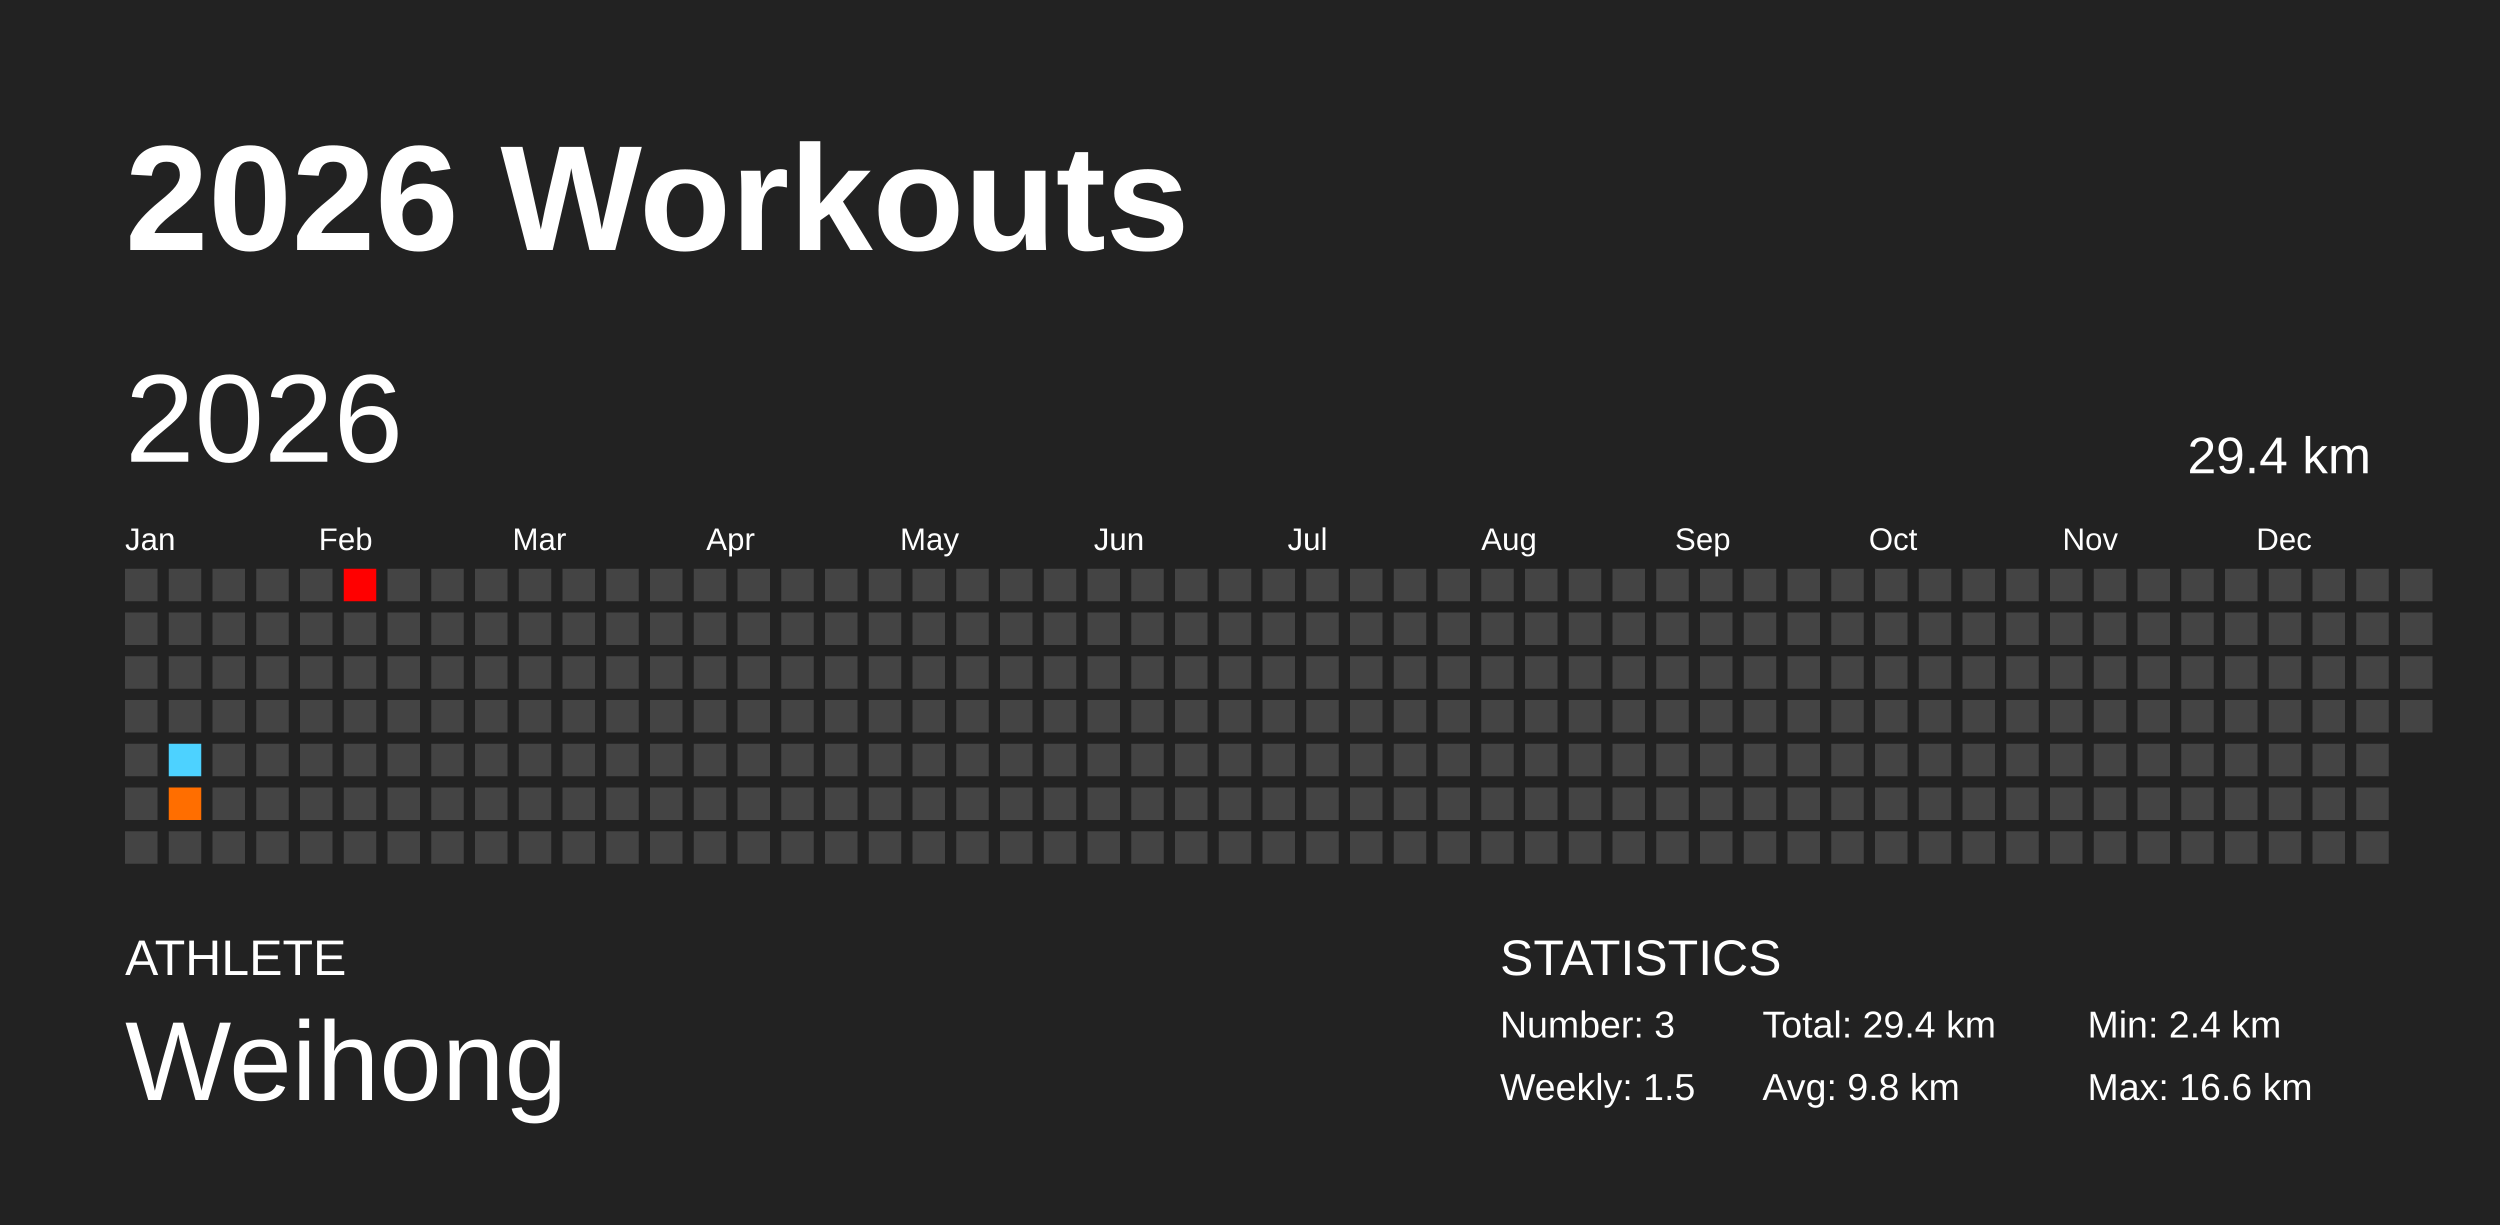
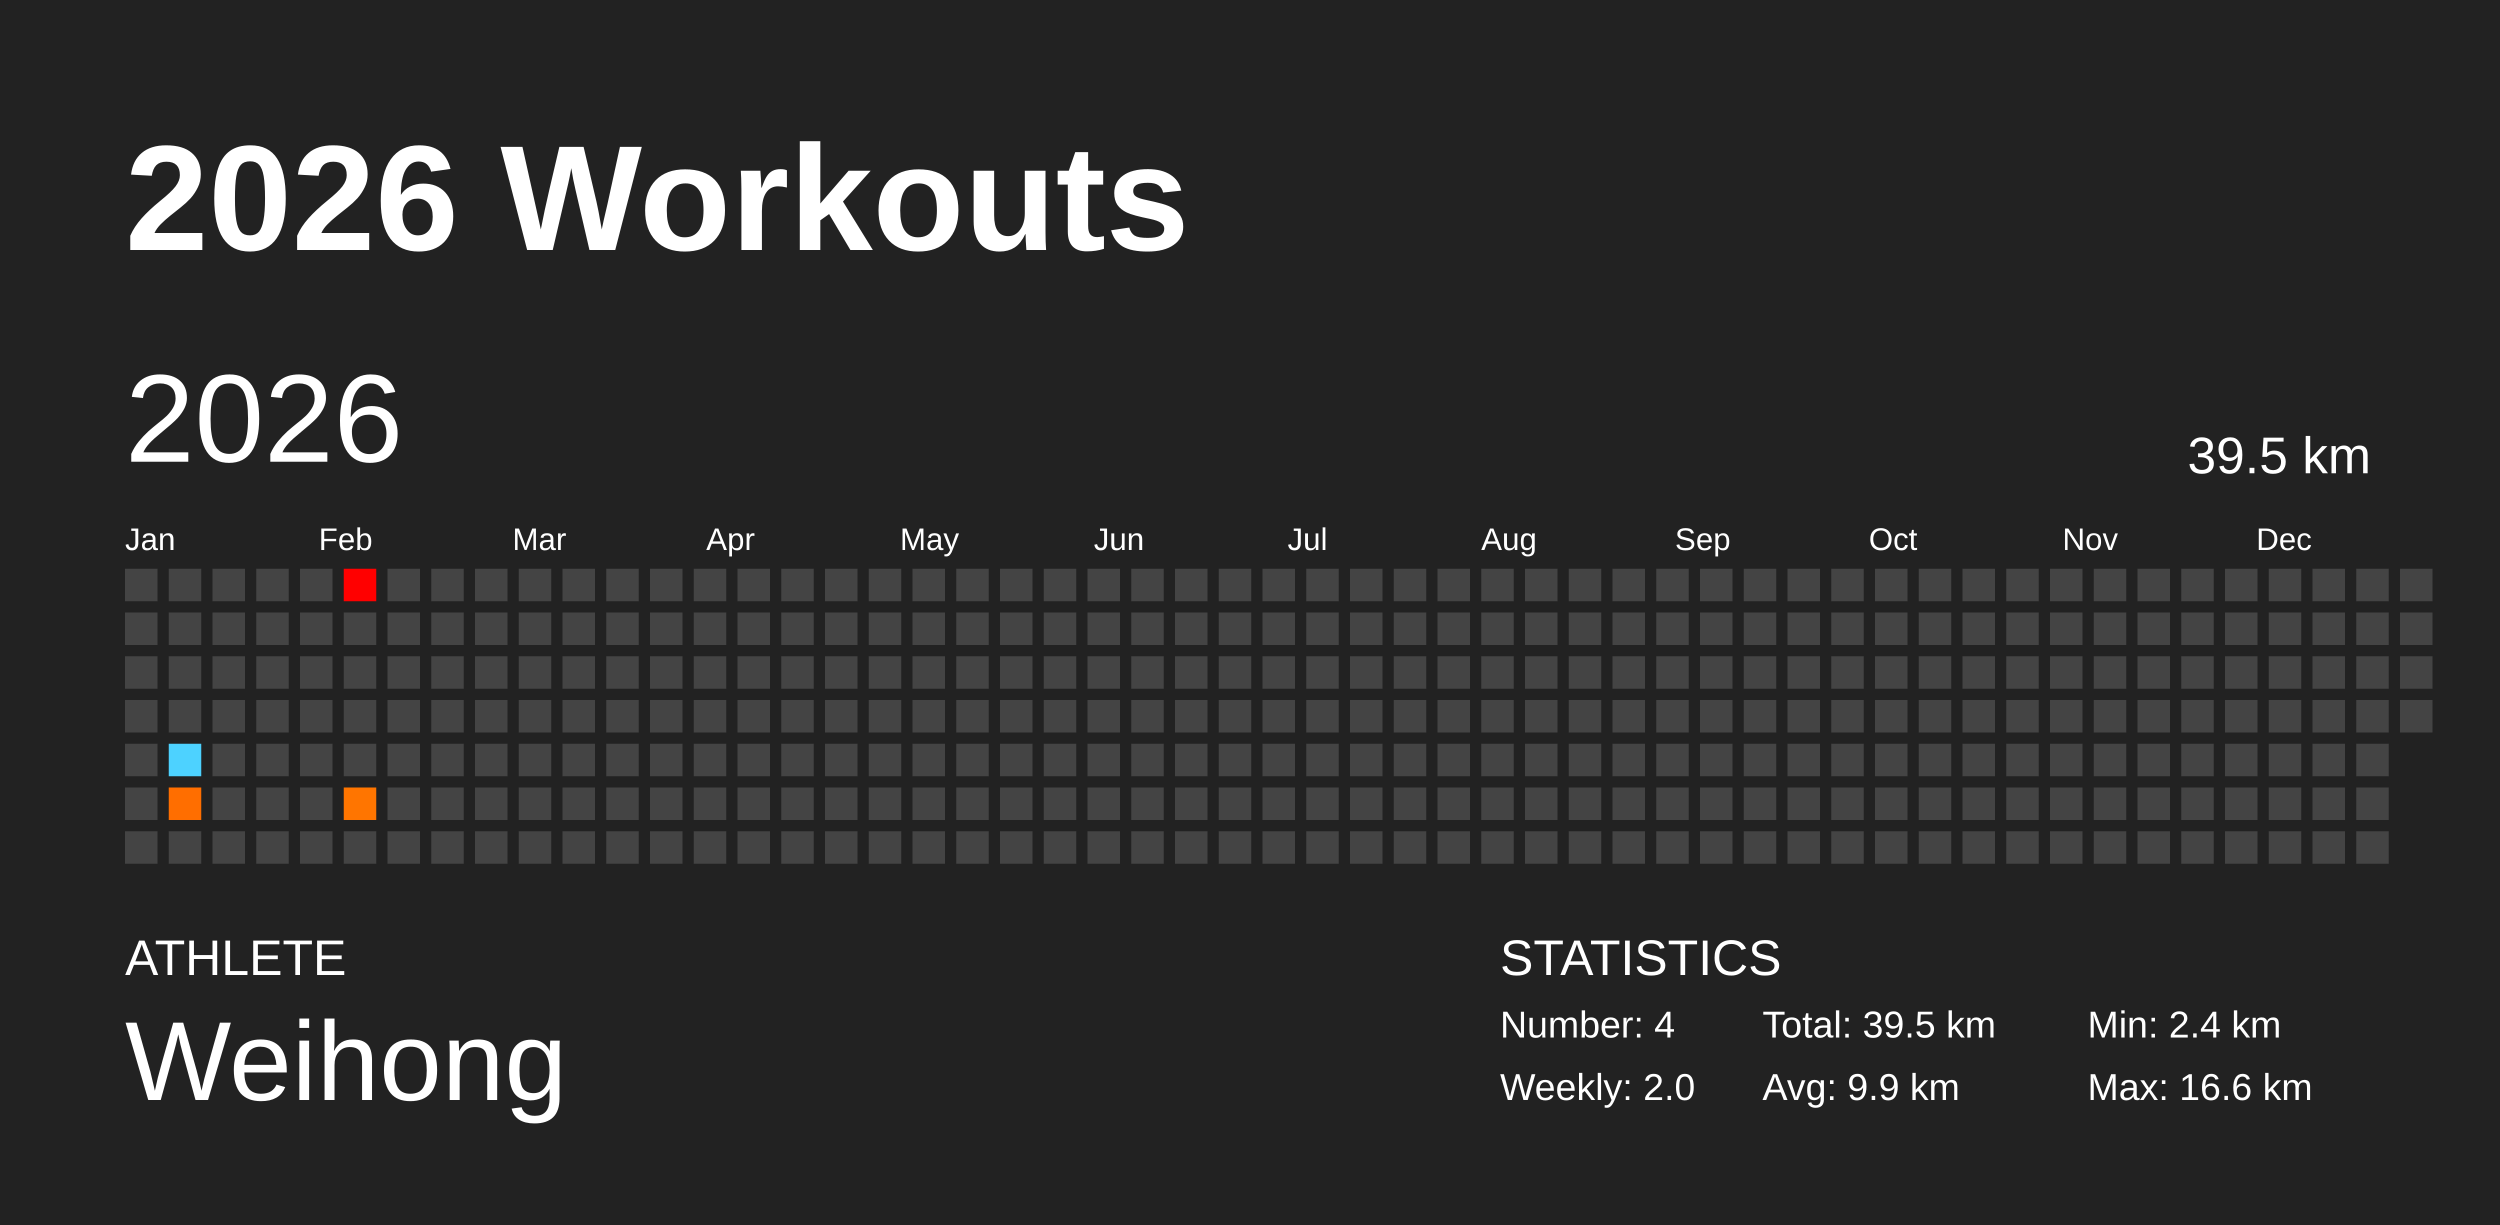
<svg xmlns="http://www.w3.org/2000/svg" baseProfile="full" height="98mm" version="1.1" viewBox="0,0,200,98" width="200mm">
  <defs />
  <rect fill="#222222" height="98" width="200" x="0" y="0" />
  <text fill="#FFFFFF" style="font-size:12px; font-family:Arial; font-weight:bold;" x="10" y="20">2026 Workouts</text>
  <text fill="#FFFFFF" style="font-size:4px; font-family:Arial" x="10" y="78">ATHLETE</text>
  <text fill="#FFFFFF" style="font-size:9px; font-family:Arial" x="10" y="88">Weihong</text>
  <text fill="#FFFFFF" style="font-size:4px; font-family:Arial" x="120" y="78">STATISTICS</text>
-   <text fill="#FFFFFF" style="font-size:3px; font-family:Arial" x="120" y="83">Number: 3</text>
-   <text fill="#FFFFFF" style="font-size:3px; font-family:Arial" x="120" y="88">Weekly: 1.5</text>
-   <text fill="#FFFFFF" style="font-size:3px; font-family:Arial" x="141" y="83">Total: 29.4 km</text>
-   <text fill="#FFFFFF" style="font-size:3px; font-family:Arial" x="141" y="88">Avg: 9.8 km</text>
+   <text fill="#FFFFFF" style="font-size:3px; font-family:Arial" x="120" y="83">Number: 4</text>
+   <text fill="#FFFFFF" style="font-size:3px; font-family:Arial" x="120" y="88">Weekly: 2.0</text>
+   <text fill="#FFFFFF" style="font-size:3px; font-family:Arial" x="141" y="83">Total: 39.5 km</text>
+   <text fill="#FFFFFF" style="font-size:3px; font-family:Arial" x="141" y="88">Avg: 9.9 km</text>
  <text fill="#FFFFFF" style="font-size:3px; font-family:Arial" x="167" y="83">Min: 2.4 km</text>
  <text fill="#FFFFFF" style="font-size:3px; font-family:Arial" x="167" y="88">Max: 16.6 km</text>
  <text dominant-baseline="hanging" fill="#FFFFFF" style="font-size:10.0px; font-family:Arial;" x="10" y="30">2026</text>
-   <text dominant-baseline="hanging" fill="#FFFFFF" style="font-size:4.125px; font-family:Arial;" x="175" y="35">29.4 km</text>
+   <text dominant-baseline="hanging" fill="#FFFFFF" style="font-size:4.125px; font-family:Arial;" x="175" y="35">39.5 km</text>
  <text fill="#FFFFFF" style="font-size:2.5px; font-family:Arial" x="10.0" y="44">Jan</text>
  <text fill="#FFFFFF" style="font-size:2.5px; font-family:Arial" x="25.5" y="44">Feb</text>
  <text fill="#FFFFFF" style="font-size:2.5px; font-family:Arial" x="41.0" y="44">Mar</text>
  <text fill="#FFFFFF" style="font-size:2.5px; font-family:Arial" x="56.5" y="44">Apr</text>
  <text fill="#FFFFFF" style="font-size:2.5px; font-family:Arial" x="72.0" y="44">May</text>
  <text fill="#FFFFFF" style="font-size:2.5px; font-family:Arial" x="87.5" y="44">Jun</text>
  <text fill="#FFFFFF" style="font-size:2.5px; font-family:Arial" x="103.0" y="44">Jul</text>
  <text fill="#FFFFFF" style="font-size:2.5px; font-family:Arial" x="118.5" y="44">Aug</text>
  <text fill="#FFFFFF" style="font-size:2.5px; font-family:Arial" x="134.0" y="44">Sep</text>
  <text fill="#FFFFFF" style="font-size:2.5px; font-family:Arial" x="149.5" y="44">Oct</text>
  <text fill="#FFFFFF" style="font-size:2.5px; font-family:Arial" x="165.0" y="44">Nov</text>
  <text fill="#FFFFFF" style="font-size:2.5px; font-family:Arial" x="180.5" y="44">Dec</text>
  <rect fill="#444444" height="2.6" width="2.6" x="10.0" y="45.5" />
  <rect fill="#444444" height="2.6" width="2.6" x="10.0" y="49.0" />
  <rect fill="#444444" height="2.6" width="2.6" x="10.0" y="52.5" />
  <rect fill="#444444" height="2.6" width="2.6" x="10.0" y="56.0" />
  <rect fill="#444444" height="2.6" width="2.6" x="10.0" y="59.5" />
  <rect fill="#444444" height="2.6" width="2.6" x="10.0" y="63.0" />
  <rect fill="#444444" height="2.6" width="2.6" x="10.0" y="66.5" />
  <rect fill="#444444" height="2.6" width="2.6" x="13.5" y="45.5" />
  <rect fill="#444444" height="2.6" width="2.6" x="13.5" y="49.0" />
  <rect fill="#444444" height="2.6" width="2.6" x="13.5" y="52.5" />
  <rect fill="#444444" height="2.6" width="2.6" x="13.5" y="56.0" />
  <rect fill="#4dd2ff" height="2.6" width="2.6" x="13.5" y="59.5" />
  <rect fill="#ff6e00" height="2.6" width="2.6" x="13.5" y="63.0" />
  <rect fill="#444444" height="2.6" width="2.6" x="13.5" y="66.5" />
  <rect fill="#444444" height="2.6" width="2.6" x="17.0" y="45.5" />
  <rect fill="#444444" height="2.6" width="2.6" x="17.0" y="49.0" />
  <rect fill="#444444" height="2.6" width="2.6" x="17.0" y="52.5" />
  <rect fill="#444444" height="2.6" width="2.6" x="17.0" y="56.0" />
  <rect fill="#444444" height="2.6" width="2.6" x="17.0" y="59.5" />
  <rect fill="#444444" height="2.6" width="2.6" x="17.0" y="63.0" />
  <rect fill="#444444" height="2.6" width="2.6" x="17.0" y="66.5" />
  <rect fill="#444444" height="2.6" width="2.6" x="20.5" y="45.5" />
  <rect fill="#444444" height="2.6" width="2.6" x="20.5" y="49.0" />
  <rect fill="#444444" height="2.6" width="2.6" x="20.5" y="52.5" />
  <rect fill="#444444" height="2.6" width="2.6" x="20.5" y="56.0" />
  <rect fill="#444444" height="2.6" width="2.6" x="20.5" y="59.5" />
  <rect fill="#444444" height="2.6" width="2.6" x="20.5" y="63.0" />
  <rect fill="#444444" height="2.6" width="2.6" x="20.5" y="66.5" />
  <rect fill="#444444" height="2.6" width="2.6" x="24.0" y="45.5" />
  <rect fill="#444444" height="2.6" width="2.6" x="24.0" y="49.0" />
  <rect fill="#444444" height="2.6" width="2.6" x="24.0" y="52.5" />
  <rect fill="#444444" height="2.6" width="2.6" x="24.0" y="56.0" />
  <rect fill="#444444" height="2.6" width="2.6" x="24.0" y="59.5" />
  <rect fill="#444444" height="2.6" width="2.6" x="24.0" y="63.0" />
  <rect fill="#444444" height="2.6" width="2.6" x="24.0" y="66.5" />
  <rect fill="#ff0000" height="2.6" width="2.6" x="27.5" y="45.5" />
  <rect fill="#444444" height="2.6" width="2.6" x="27.5" y="49.0" />
  <rect fill="#444444" height="2.6" width="2.6" x="27.5" y="52.5" />
  <rect fill="#444444" height="2.6" width="2.6" x="27.5" y="56.0" />
  <rect fill="#444444" height="2.6" width="2.6" x="27.5" y="59.5" />
-   <rect fill="#444444" height="2.6" width="2.6" x="27.5" y="63.0" />
+   <rect fill="#ff7500" height="2.6" width="2.6" x="27.5" y="63.0" />
  <rect fill="#444444" height="2.6" width="2.6" x="27.5" y="66.5" />
  <rect fill="#444444" height="2.6" width="2.6" x="31.0" y="45.5" />
  <rect fill="#444444" height="2.6" width="2.6" x="31.0" y="49.0" />
  <rect fill="#444444" height="2.6" width="2.6" x="31.0" y="52.5" />
  <rect fill="#444444" height="2.6" width="2.6" x="31.0" y="56.0" />
  <rect fill="#444444" height="2.6" width="2.6" x="31.0" y="59.5" />
  <rect fill="#444444" height="2.6" width="2.6" x="31.0" y="63.0" />
  <rect fill="#444444" height="2.6" width="2.6" x="31.0" y="66.5" />
  <rect fill="#444444" height="2.6" width="2.6" x="34.5" y="45.5" />
  <rect fill="#444444" height="2.6" width="2.6" x="34.5" y="49.0" />
  <rect fill="#444444" height="2.6" width="2.6" x="34.5" y="52.5" />
  <rect fill="#444444" height="2.6" width="2.6" x="34.5" y="56.0" />
  <rect fill="#444444" height="2.6" width="2.6" x="34.5" y="59.5" />
  <rect fill="#444444" height="2.6" width="2.6" x="34.5" y="63.0" />
  <rect fill="#444444" height="2.6" width="2.6" x="34.5" y="66.5" />
  <rect fill="#444444" height="2.6" width="2.6" x="38.0" y="45.5" />
  <rect fill="#444444" height="2.6" width="2.6" x="38.0" y="49.0" />
  <rect fill="#444444" height="2.6" width="2.6" x="38.0" y="52.5" />
  <rect fill="#444444" height="2.6" width="2.6" x="38.0" y="56.0" />
  <rect fill="#444444" height="2.6" width="2.6" x="38.0" y="59.5" />
  <rect fill="#444444" height="2.6" width="2.6" x="38.0" y="63.0" />
  <rect fill="#444444" height="2.6" width="2.6" x="38.0" y="66.5" />
  <rect fill="#444444" height="2.6" width="2.6" x="41.5" y="45.5" />
  <rect fill="#444444" height="2.6" width="2.6" x="41.5" y="49.0" />
  <rect fill="#444444" height="2.6" width="2.6" x="41.5" y="52.5" />
  <rect fill="#444444" height="2.6" width="2.6" x="41.5" y="56.0" />
  <rect fill="#444444" height="2.6" width="2.6" x="41.5" y="59.5" />
  <rect fill="#444444" height="2.6" width="2.6" x="41.5" y="63.0" />
  <rect fill="#444444" height="2.6" width="2.6" x="41.5" y="66.5" />
  <rect fill="#444444" height="2.6" width="2.6" x="45.0" y="45.5" />
  <rect fill="#444444" height="2.6" width="2.6" x="45.0" y="49.0" />
  <rect fill="#444444" height="2.6" width="2.6" x="45.0" y="52.5" />
  <rect fill="#444444" height="2.6" width="2.6" x="45.0" y="56.0" />
  <rect fill="#444444" height="2.6" width="2.6" x="45.0" y="59.5" />
  <rect fill="#444444" height="2.6" width="2.6" x="45.0" y="63.0" />
  <rect fill="#444444" height="2.6" width="2.6" x="45.0" y="66.5" />
  <rect fill="#444444" height="2.6" width="2.6" x="48.5" y="45.5" />
  <rect fill="#444444" height="2.6" width="2.6" x="48.5" y="49.0" />
  <rect fill="#444444" height="2.6" width="2.6" x="48.5" y="52.5" />
  <rect fill="#444444" height="2.6" width="2.6" x="48.5" y="56.0" />
  <rect fill="#444444" height="2.6" width="2.6" x="48.5" y="59.5" />
  <rect fill="#444444" height="2.6" width="2.6" x="48.5" y="63.0" />
  <rect fill="#444444" height="2.6" width="2.6" x="48.5" y="66.5" />
  <rect fill="#444444" height="2.6" width="2.6" x="52.0" y="45.5" />
  <rect fill="#444444" height="2.6" width="2.6" x="52.0" y="49.0" />
  <rect fill="#444444" height="2.6" width="2.6" x="52.0" y="52.5" />
  <rect fill="#444444" height="2.6" width="2.6" x="52.0" y="56.0" />
  <rect fill="#444444" height="2.6" width="2.6" x="52.0" y="59.5" />
  <rect fill="#444444" height="2.6" width="2.6" x="52.0" y="63.0" />
  <rect fill="#444444" height="2.6" width="2.6" x="52.0" y="66.5" />
  <rect fill="#444444" height="2.6" width="2.6" x="55.5" y="45.5" />
  <rect fill="#444444" height="2.6" width="2.6" x="55.5" y="49.0" />
  <rect fill="#444444" height="2.6" width="2.6" x="55.5" y="52.5" />
  <rect fill="#444444" height="2.6" width="2.6" x="55.5" y="56.0" />
  <rect fill="#444444" height="2.6" width="2.6" x="55.5" y="59.5" />
  <rect fill="#444444" height="2.6" width="2.6" x="55.5" y="63.0" />
  <rect fill="#444444" height="2.6" width="2.6" x="55.5" y="66.5" />
  <rect fill="#444444" height="2.6" width="2.6" x="59.0" y="45.5" />
  <rect fill="#444444" height="2.6" width="2.6" x="59.0" y="49.0" />
  <rect fill="#444444" height="2.6" width="2.6" x="59.0" y="52.5" />
  <rect fill="#444444" height="2.6" width="2.6" x="59.0" y="56.0" />
  <rect fill="#444444" height="2.6" width="2.6" x="59.0" y="59.5" />
  <rect fill="#444444" height="2.6" width="2.6" x="59.0" y="63.0" />
  <rect fill="#444444" height="2.6" width="2.6" x="59.0" y="66.5" />
  <rect fill="#444444" height="2.6" width="2.6" x="62.5" y="45.5" />
  <rect fill="#444444" height="2.6" width="2.6" x="62.5" y="49.0" />
  <rect fill="#444444" height="2.6" width="2.6" x="62.5" y="52.5" />
  <rect fill="#444444" height="2.6" width="2.6" x="62.5" y="56.0" />
  <rect fill="#444444" height="2.6" width="2.6" x="62.5" y="59.5" />
  <rect fill="#444444" height="2.6" width="2.6" x="62.5" y="63.0" />
  <rect fill="#444444" height="2.6" width="2.6" x="62.5" y="66.5" />
  <rect fill="#444444" height="2.6" width="2.6" x="66.0" y="45.5" />
  <rect fill="#444444" height="2.6" width="2.6" x="66.0" y="49.0" />
  <rect fill="#444444" height="2.6" width="2.6" x="66.0" y="52.5" />
  <rect fill="#444444" height="2.6" width="2.6" x="66.0" y="56.0" />
  <rect fill="#444444" height="2.6" width="2.6" x="66.0" y="59.5" />
  <rect fill="#444444" height="2.6" width="2.6" x="66.0" y="63.0" />
  <rect fill="#444444" height="2.6" width="2.6" x="66.0" y="66.5" />
  <rect fill="#444444" height="2.6" width="2.6" x="69.5" y="45.5" />
  <rect fill="#444444" height="2.6" width="2.6" x="69.5" y="49.0" />
  <rect fill="#444444" height="2.6" width="2.6" x="69.5" y="52.5" />
  <rect fill="#444444" height="2.6" width="2.6" x="69.5" y="56.0" />
  <rect fill="#444444" height="2.6" width="2.6" x="69.5" y="59.5" />
  <rect fill="#444444" height="2.6" width="2.6" x="69.5" y="63.0" />
  <rect fill="#444444" height="2.6" width="2.6" x="69.5" y="66.5" />
  <rect fill="#444444" height="2.6" width="2.6" x="73.0" y="45.5" />
  <rect fill="#444444" height="2.6" width="2.6" x="73.0" y="49.0" />
  <rect fill="#444444" height="2.6" width="2.6" x="73.0" y="52.5" />
  <rect fill="#444444" height="2.6" width="2.6" x="73.0" y="56.0" />
  <rect fill="#444444" height="2.6" width="2.6" x="73.0" y="59.5" />
  <rect fill="#444444" height="2.6" width="2.6" x="73.0" y="63.0" />
  <rect fill="#444444" height="2.6" width="2.6" x="73.0" y="66.5" />
  <rect fill="#444444" height="2.6" width="2.6" x="76.5" y="45.5" />
  <rect fill="#444444" height="2.6" width="2.6" x="76.5" y="49.0" />
  <rect fill="#444444" height="2.6" width="2.6" x="76.5" y="52.5" />
  <rect fill="#444444" height="2.6" width="2.6" x="76.5" y="56.0" />
  <rect fill="#444444" height="2.6" width="2.6" x="76.5" y="59.5" />
  <rect fill="#444444" height="2.6" width="2.6" x="76.5" y="63.0" />
  <rect fill="#444444" height="2.6" width="2.6" x="76.5" y="66.5" />
  <rect fill="#444444" height="2.6" width="2.6" x="80.0" y="45.5" />
  <rect fill="#444444" height="2.6" width="2.6" x="80.0" y="49.0" />
  <rect fill="#444444" height="2.6" width="2.6" x="80.0" y="52.5" />
  <rect fill="#444444" height="2.6" width="2.6" x="80.0" y="56.0" />
  <rect fill="#444444" height="2.6" width="2.6" x="80.0" y="59.5" />
  <rect fill="#444444" height="2.6" width="2.6" x="80.0" y="63.0" />
  <rect fill="#444444" height="2.6" width="2.6" x="80.0" y="66.5" />
  <rect fill="#444444" height="2.6" width="2.6" x="83.5" y="45.5" />
  <rect fill="#444444" height="2.6" width="2.6" x="83.5" y="49.0" />
  <rect fill="#444444" height="2.6" width="2.6" x="83.5" y="52.5" />
  <rect fill="#444444" height="2.6" width="2.6" x="83.5" y="56.0" />
  <rect fill="#444444" height="2.6" width="2.6" x="83.5" y="59.5" />
  <rect fill="#444444" height="2.6" width="2.6" x="83.5" y="63.0" />
  <rect fill="#444444" height="2.6" width="2.6" x="83.5" y="66.5" />
  <rect fill="#444444" height="2.6" width="2.6" x="87.0" y="45.5" />
  <rect fill="#444444" height="2.6" width="2.6" x="87.0" y="49.0" />
  <rect fill="#444444" height="2.6" width="2.6" x="87.0" y="52.5" />
  <rect fill="#444444" height="2.6" width="2.6" x="87.0" y="56.0" />
  <rect fill="#444444" height="2.6" width="2.6" x="87.0" y="59.5" />
  <rect fill="#444444" height="2.6" width="2.6" x="87.0" y="63.0" />
  <rect fill="#444444" height="2.6" width="2.6" x="87.0" y="66.5" />
  <rect fill="#444444" height="2.6" width="2.6" x="90.5" y="45.5" />
  <rect fill="#444444" height="2.6" width="2.6" x="90.5" y="49.0" />
  <rect fill="#444444" height="2.6" width="2.6" x="90.5" y="52.5" />
  <rect fill="#444444" height="2.6" width="2.6" x="90.5" y="56.0" />
  <rect fill="#444444" height="2.6" width="2.6" x="90.5" y="59.5" />
  <rect fill="#444444" height="2.6" width="2.6" x="90.5" y="63.0" />
  <rect fill="#444444" height="2.6" width="2.6" x="90.5" y="66.5" />
  <rect fill="#444444" height="2.6" width="2.6" x="94.0" y="45.5" />
  <rect fill="#444444" height="2.6" width="2.6" x="94.0" y="49.0" />
  <rect fill="#444444" height="2.6" width="2.6" x="94.0" y="52.5" />
  <rect fill="#444444" height="2.6" width="2.6" x="94.0" y="56.0" />
  <rect fill="#444444" height="2.6" width="2.6" x="94.0" y="59.5" />
  <rect fill="#444444" height="2.6" width="2.6" x="94.0" y="63.0" />
  <rect fill="#444444" height="2.6" width="2.6" x="94.0" y="66.5" />
  <rect fill="#444444" height="2.6" width="2.6" x="97.5" y="45.5" />
  <rect fill="#444444" height="2.6" width="2.6" x="97.5" y="49.0" />
  <rect fill="#444444" height="2.6" width="2.6" x="97.5" y="52.5" />
  <rect fill="#444444" height="2.6" width="2.6" x="97.5" y="56.0" />
  <rect fill="#444444" height="2.6" width="2.6" x="97.5" y="59.5" />
  <rect fill="#444444" height="2.6" width="2.6" x="97.5" y="63.0" />
  <rect fill="#444444" height="2.6" width="2.6" x="97.5" y="66.5" />
  <rect fill="#444444" height="2.6" width="2.6" x="101.0" y="45.5" />
  <rect fill="#444444" height="2.6" width="2.6" x="101.0" y="49.0" />
  <rect fill="#444444" height="2.6" width="2.6" x="101.0" y="52.5" />
  <rect fill="#444444" height="2.6" width="2.6" x="101.0" y="56.0" />
  <rect fill="#444444" height="2.6" width="2.6" x="101.0" y="59.5" />
  <rect fill="#444444" height="2.6" width="2.6" x="101.0" y="63.0" />
  <rect fill="#444444" height="2.6" width="2.6" x="101.0" y="66.5" />
  <rect fill="#444444" height="2.6" width="2.6" x="104.5" y="45.5" />
  <rect fill="#444444" height="2.6" width="2.6" x="104.5" y="49.0" />
  <rect fill="#444444" height="2.6" width="2.6" x="104.5" y="52.5" />
  <rect fill="#444444" height="2.6" width="2.6" x="104.5" y="56.0" />
  <rect fill="#444444" height="2.6" width="2.6" x="104.5" y="59.5" />
  <rect fill="#444444" height="2.6" width="2.6" x="104.5" y="63.0" />
  <rect fill="#444444" height="2.6" width="2.6" x="104.5" y="66.5" />
  <rect fill="#444444" height="2.6" width="2.6" x="108.0" y="45.5" />
  <rect fill="#444444" height="2.6" width="2.6" x="108.0" y="49.0" />
  <rect fill="#444444" height="2.6" width="2.6" x="108.0" y="52.5" />
  <rect fill="#444444" height="2.6" width="2.6" x="108.0" y="56.0" />
  <rect fill="#444444" height="2.6" width="2.6" x="108.0" y="59.5" />
  <rect fill="#444444" height="2.6" width="2.6" x="108.0" y="63.0" />
  <rect fill="#444444" height="2.6" width="2.6" x="108.0" y="66.5" />
  <rect fill="#444444" height="2.6" width="2.6" x="111.5" y="45.5" />
  <rect fill="#444444" height="2.6" width="2.6" x="111.5" y="49.0" />
  <rect fill="#444444" height="2.6" width="2.6" x="111.5" y="52.5" />
  <rect fill="#444444" height="2.6" width="2.6" x="111.5" y="56.0" />
  <rect fill="#444444" height="2.6" width="2.6" x="111.5" y="59.5" />
  <rect fill="#444444" height="2.6" width="2.6" x="111.5" y="63.0" />
  <rect fill="#444444" height="2.6" width="2.6" x="111.5" y="66.5" />
  <rect fill="#444444" height="2.6" width="2.6" x="115.0" y="45.5" />
  <rect fill="#444444" height="2.6" width="2.6" x="115.0" y="49.0" />
  <rect fill="#444444" height="2.6" width="2.6" x="115.0" y="52.5" />
  <rect fill="#444444" height="2.6" width="2.6" x="115.0" y="56.0" />
  <rect fill="#444444" height="2.6" width="2.6" x="115.0" y="59.5" />
  <rect fill="#444444" height="2.6" width="2.6" x="115.0" y="63.0" />
  <rect fill="#444444" height="2.6" width="2.6" x="115.0" y="66.5" />
  <rect fill="#444444" height="2.6" width="2.6" x="118.5" y="45.5" />
  <rect fill="#444444" height="2.6" width="2.6" x="118.5" y="49.0" />
  <rect fill="#444444" height="2.6" width="2.6" x="118.5" y="52.5" />
  <rect fill="#444444" height="2.6" width="2.6" x="118.5" y="56.0" />
  <rect fill="#444444" height="2.6" width="2.6" x="118.5" y="59.5" />
  <rect fill="#444444" height="2.6" width="2.6" x="118.5" y="63.0" />
  <rect fill="#444444" height="2.6" width="2.6" x="118.5" y="66.5" />
  <rect fill="#444444" height="2.6" width="2.6" x="122.0" y="45.5" />
  <rect fill="#444444" height="2.6" width="2.6" x="122.0" y="49.0" />
  <rect fill="#444444" height="2.6" width="2.6" x="122.0" y="52.5" />
  <rect fill="#444444" height="2.6" width="2.6" x="122.0" y="56.0" />
  <rect fill="#444444" height="2.6" width="2.6" x="122.0" y="59.5" />
  <rect fill="#444444" height="2.6" width="2.6" x="122.0" y="63.0" />
  <rect fill="#444444" height="2.6" width="2.6" x="122.0" y="66.5" />
  <rect fill="#444444" height="2.6" width="2.6" x="125.5" y="45.5" />
  <rect fill="#444444" height="2.6" width="2.6" x="125.5" y="49.0" />
  <rect fill="#444444" height="2.6" width="2.6" x="125.5" y="52.5" />
  <rect fill="#444444" height="2.6" width="2.6" x="125.5" y="56.0" />
  <rect fill="#444444" height="2.6" width="2.6" x="125.5" y="59.5" />
  <rect fill="#444444" height="2.6" width="2.6" x="125.5" y="63.0" />
  <rect fill="#444444" height="2.6" width="2.6" x="125.5" y="66.5" />
  <rect fill="#444444" height="2.6" width="2.6" x="129.0" y="45.5" />
  <rect fill="#444444" height="2.6" width="2.6" x="129.0" y="49.0" />
  <rect fill="#444444" height="2.6" width="2.6" x="129.0" y="52.5" />
  <rect fill="#444444" height="2.6" width="2.6" x="129.0" y="56.0" />
  <rect fill="#444444" height="2.6" width="2.6" x="129.0" y="59.5" />
  <rect fill="#444444" height="2.6" width="2.6" x="129.0" y="63.0" />
  <rect fill="#444444" height="2.6" width="2.6" x="129.0" y="66.5" />
  <rect fill="#444444" height="2.6" width="2.6" x="132.5" y="45.5" />
  <rect fill="#444444" height="2.6" width="2.6" x="132.5" y="49.0" />
  <rect fill="#444444" height="2.6" width="2.6" x="132.5" y="52.5" />
  <rect fill="#444444" height="2.6" width="2.6" x="132.5" y="56.0" />
  <rect fill="#444444" height="2.6" width="2.6" x="132.5" y="59.5" />
  <rect fill="#444444" height="2.6" width="2.6" x="132.5" y="63.0" />
  <rect fill="#444444" height="2.6" width="2.6" x="132.5" y="66.5" />
  <rect fill="#444444" height="2.6" width="2.6" x="136.0" y="45.5" />
  <rect fill="#444444" height="2.6" width="2.6" x="136.0" y="49.0" />
  <rect fill="#444444" height="2.6" width="2.6" x="136.0" y="52.5" />
  <rect fill="#444444" height="2.6" width="2.6" x="136.0" y="56.0" />
  <rect fill="#444444" height="2.6" width="2.6" x="136.0" y="59.5" />
  <rect fill="#444444" height="2.6" width="2.6" x="136.0" y="63.0" />
  <rect fill="#444444" height="2.6" width="2.6" x="136.0" y="66.5" />
  <rect fill="#444444" height="2.6" width="2.6" x="139.5" y="45.5" />
  <rect fill="#444444" height="2.6" width="2.6" x="139.5" y="49.0" />
  <rect fill="#444444" height="2.6" width="2.6" x="139.5" y="52.5" />
  <rect fill="#444444" height="2.6" width="2.6" x="139.5" y="56.0" />
  <rect fill="#444444" height="2.6" width="2.6" x="139.5" y="59.5" />
  <rect fill="#444444" height="2.6" width="2.6" x="139.5" y="63.0" />
  <rect fill="#444444" height="2.6" width="2.6" x="139.5" y="66.5" />
  <rect fill="#444444" height="2.6" width="2.6" x="143.0" y="45.5" />
  <rect fill="#444444" height="2.6" width="2.6" x="143.0" y="49.0" />
  <rect fill="#444444" height="2.6" width="2.6" x="143.0" y="52.5" />
  <rect fill="#444444" height="2.6" width="2.6" x="143.0" y="56.0" />
  <rect fill="#444444" height="2.6" width="2.6" x="143.0" y="59.5" />
  <rect fill="#444444" height="2.6" width="2.6" x="143.0" y="63.0" />
  <rect fill="#444444" height="2.6" width="2.6" x="143.0" y="66.5" />
  <rect fill="#444444" height="2.6" width="2.6" x="146.5" y="45.5" />
  <rect fill="#444444" height="2.6" width="2.6" x="146.5" y="49.0" />
  <rect fill="#444444" height="2.6" width="2.6" x="146.5" y="52.5" />
  <rect fill="#444444" height="2.6" width="2.6" x="146.5" y="56.0" />
  <rect fill="#444444" height="2.6" width="2.6" x="146.5" y="59.5" />
  <rect fill="#444444" height="2.6" width="2.6" x="146.5" y="63.0" />
  <rect fill="#444444" height="2.6" width="2.6" x="146.5" y="66.5" />
  <rect fill="#444444" height="2.6" width="2.6" x="150.0" y="45.5" />
  <rect fill="#444444" height="2.6" width="2.6" x="150.0" y="49.0" />
  <rect fill="#444444" height="2.6" width="2.6" x="150.0" y="52.5" />
  <rect fill="#444444" height="2.6" width="2.6" x="150.0" y="56.0" />
  <rect fill="#444444" height="2.6" width="2.6" x="150.0" y="59.5" />
  <rect fill="#444444" height="2.6" width="2.6" x="150.0" y="63.0" />
  <rect fill="#444444" height="2.6" width="2.6" x="150.0" y="66.5" />
  <rect fill="#444444" height="2.6" width="2.6" x="153.5" y="45.5" />
  <rect fill="#444444" height="2.6" width="2.6" x="153.5" y="49.0" />
  <rect fill="#444444" height="2.6" width="2.6" x="153.5" y="52.5" />
  <rect fill="#444444" height="2.6" width="2.6" x="153.5" y="56.0" />
  <rect fill="#444444" height="2.6" width="2.6" x="153.5" y="59.5" />
  <rect fill="#444444" height="2.6" width="2.6" x="153.5" y="63.0" />
  <rect fill="#444444" height="2.6" width="2.6" x="153.5" y="66.5" />
  <rect fill="#444444" height="2.6" width="2.6" x="157.0" y="45.5" />
  <rect fill="#444444" height="2.6" width="2.6" x="157.0" y="49.0" />
  <rect fill="#444444" height="2.6" width="2.6" x="157.0" y="52.5" />
  <rect fill="#444444" height="2.6" width="2.6" x="157.0" y="56.0" />
  <rect fill="#444444" height="2.6" width="2.6" x="157.0" y="59.5" />
  <rect fill="#444444" height="2.6" width="2.6" x="157.0" y="63.0" />
  <rect fill="#444444" height="2.6" width="2.6" x="157.0" y="66.5" />
  <rect fill="#444444" height="2.6" width="2.6" x="160.5" y="45.5" />
  <rect fill="#444444" height="2.6" width="2.6" x="160.5" y="49.0" />
  <rect fill="#444444" height="2.6" width="2.6" x="160.5" y="52.5" />
  <rect fill="#444444" height="2.6" width="2.6" x="160.5" y="56.0" />
  <rect fill="#444444" height="2.6" width="2.6" x="160.5" y="59.5" />
  <rect fill="#444444" height="2.6" width="2.6" x="160.5" y="63.0" />
  <rect fill="#444444" height="2.6" width="2.6" x="160.5" y="66.5" />
  <rect fill="#444444" height="2.6" width="2.6" x="164.0" y="45.5" />
  <rect fill="#444444" height="2.6" width="2.6" x="164.0" y="49.0" />
  <rect fill="#444444" height="2.6" width="2.6" x="164.0" y="52.5" />
  <rect fill="#444444" height="2.6" width="2.6" x="164.0" y="56.0" />
  <rect fill="#444444" height="2.6" width="2.6" x="164.0" y="59.5" />
  <rect fill="#444444" height="2.6" width="2.6" x="164.0" y="63.0" />
  <rect fill="#444444" height="2.6" width="2.6" x="164.0" y="66.5" />
  <rect fill="#444444" height="2.6" width="2.6" x="167.5" y="45.5" />
  <rect fill="#444444" height="2.6" width="2.6" x="167.5" y="49.0" />
  <rect fill="#444444" height="2.6" width="2.6" x="167.5" y="52.5" />
  <rect fill="#444444" height="2.6" width="2.6" x="167.5" y="56.0" />
  <rect fill="#444444" height="2.6" width="2.6" x="167.5" y="59.5" />
  <rect fill="#444444" height="2.6" width="2.6" x="167.5" y="63.0" />
  <rect fill="#444444" height="2.6" width="2.6" x="167.5" y="66.5" />
  <rect fill="#444444" height="2.6" width="2.6" x="171.0" y="45.5" />
  <rect fill="#444444" height="2.6" width="2.6" x="171.0" y="49.0" />
  <rect fill="#444444" height="2.6" width="2.6" x="171.0" y="52.5" />
  <rect fill="#444444" height="2.6" width="2.6" x="171.0" y="56.0" />
  <rect fill="#444444" height="2.6" width="2.6" x="171.0" y="59.5" />
  <rect fill="#444444" height="2.6" width="2.6" x="171.0" y="63.0" />
  <rect fill="#444444" height="2.6" width="2.6" x="171.0" y="66.5" />
  <rect fill="#444444" height="2.6" width="2.6" x="174.5" y="45.5" />
  <rect fill="#444444" height="2.6" width="2.6" x="174.5" y="49.0" />
  <rect fill="#444444" height="2.6" width="2.6" x="174.5" y="52.5" />
  <rect fill="#444444" height="2.6" width="2.6" x="174.5" y="56.0" />
  <rect fill="#444444" height="2.6" width="2.6" x="174.5" y="59.5" />
  <rect fill="#444444" height="2.6" width="2.6" x="174.5" y="63.0" />
  <rect fill="#444444" height="2.6" width="2.6" x="174.5" y="66.5" />
  <rect fill="#444444" height="2.6" width="2.6" x="178.0" y="45.5" />
  <rect fill="#444444" height="2.6" width="2.6" x="178.0" y="49.0" />
  <rect fill="#444444" height="2.6" width="2.6" x="178.0" y="52.5" />
  <rect fill="#444444" height="2.6" width="2.6" x="178.0" y="56.0" />
  <rect fill="#444444" height="2.6" width="2.6" x="178.0" y="59.5" />
  <rect fill="#444444" height="2.6" width="2.6" x="178.0" y="63.0" />
  <rect fill="#444444" height="2.6" width="2.6" x="178.0" y="66.5" />
  <rect fill="#444444" height="2.6" width="2.6" x="181.5" y="45.5" />
  <rect fill="#444444" height="2.6" width="2.6" x="181.5" y="49.0" />
  <rect fill="#444444" height="2.6" width="2.6" x="181.5" y="52.5" />
  <rect fill="#444444" height="2.6" width="2.6" x="181.5" y="56.0" />
  <rect fill="#444444" height="2.6" width="2.6" x="181.5" y="59.5" />
  <rect fill="#444444" height="2.6" width="2.6" x="181.5" y="63.0" />
  <rect fill="#444444" height="2.6" width="2.6" x="181.5" y="66.5" />
  <rect fill="#444444" height="2.6" width="2.6" x="185.0" y="45.5" />
  <rect fill="#444444" height="2.6" width="2.6" x="185.0" y="49.0" />
  <rect fill="#444444" height="2.6" width="2.6" x="185.0" y="52.5" />
  <rect fill="#444444" height="2.6" width="2.6" x="185.0" y="56.0" />
  <rect fill="#444444" height="2.6" width="2.6" x="185.0" y="59.5" />
  <rect fill="#444444" height="2.6" width="2.6" x="185.0" y="63.0" />
  <rect fill="#444444" height="2.6" width="2.6" x="185.0" y="66.5" />
  <rect fill="#444444" height="2.6" width="2.6" x="188.5" y="45.5" />
  <rect fill="#444444" height="2.6" width="2.6" x="188.5" y="49.0" />
  <rect fill="#444444" height="2.6" width="2.6" x="188.5" y="52.5" />
  <rect fill="#444444" height="2.6" width="2.6" x="188.5" y="56.0" />
  <rect fill="#444444" height="2.6" width="2.6" x="188.5" y="59.5" />
  <rect fill="#444444" height="2.6" width="2.6" x="188.5" y="63.0" />
  <rect fill="#444444" height="2.6" width="2.6" x="188.5" y="66.5" />
  <rect fill="#444444" height="2.6" width="2.6" x="192.0" y="45.5" />
  <rect fill="#444444" height="2.6" width="2.6" x="192.0" y="49.0" />
  <rect fill="#444444" height="2.6" width="2.6" x="192.0" y="52.5" />
  <rect fill="#444444" height="2.6" width="2.6" x="192.0" y="56.0" />
</svg>
